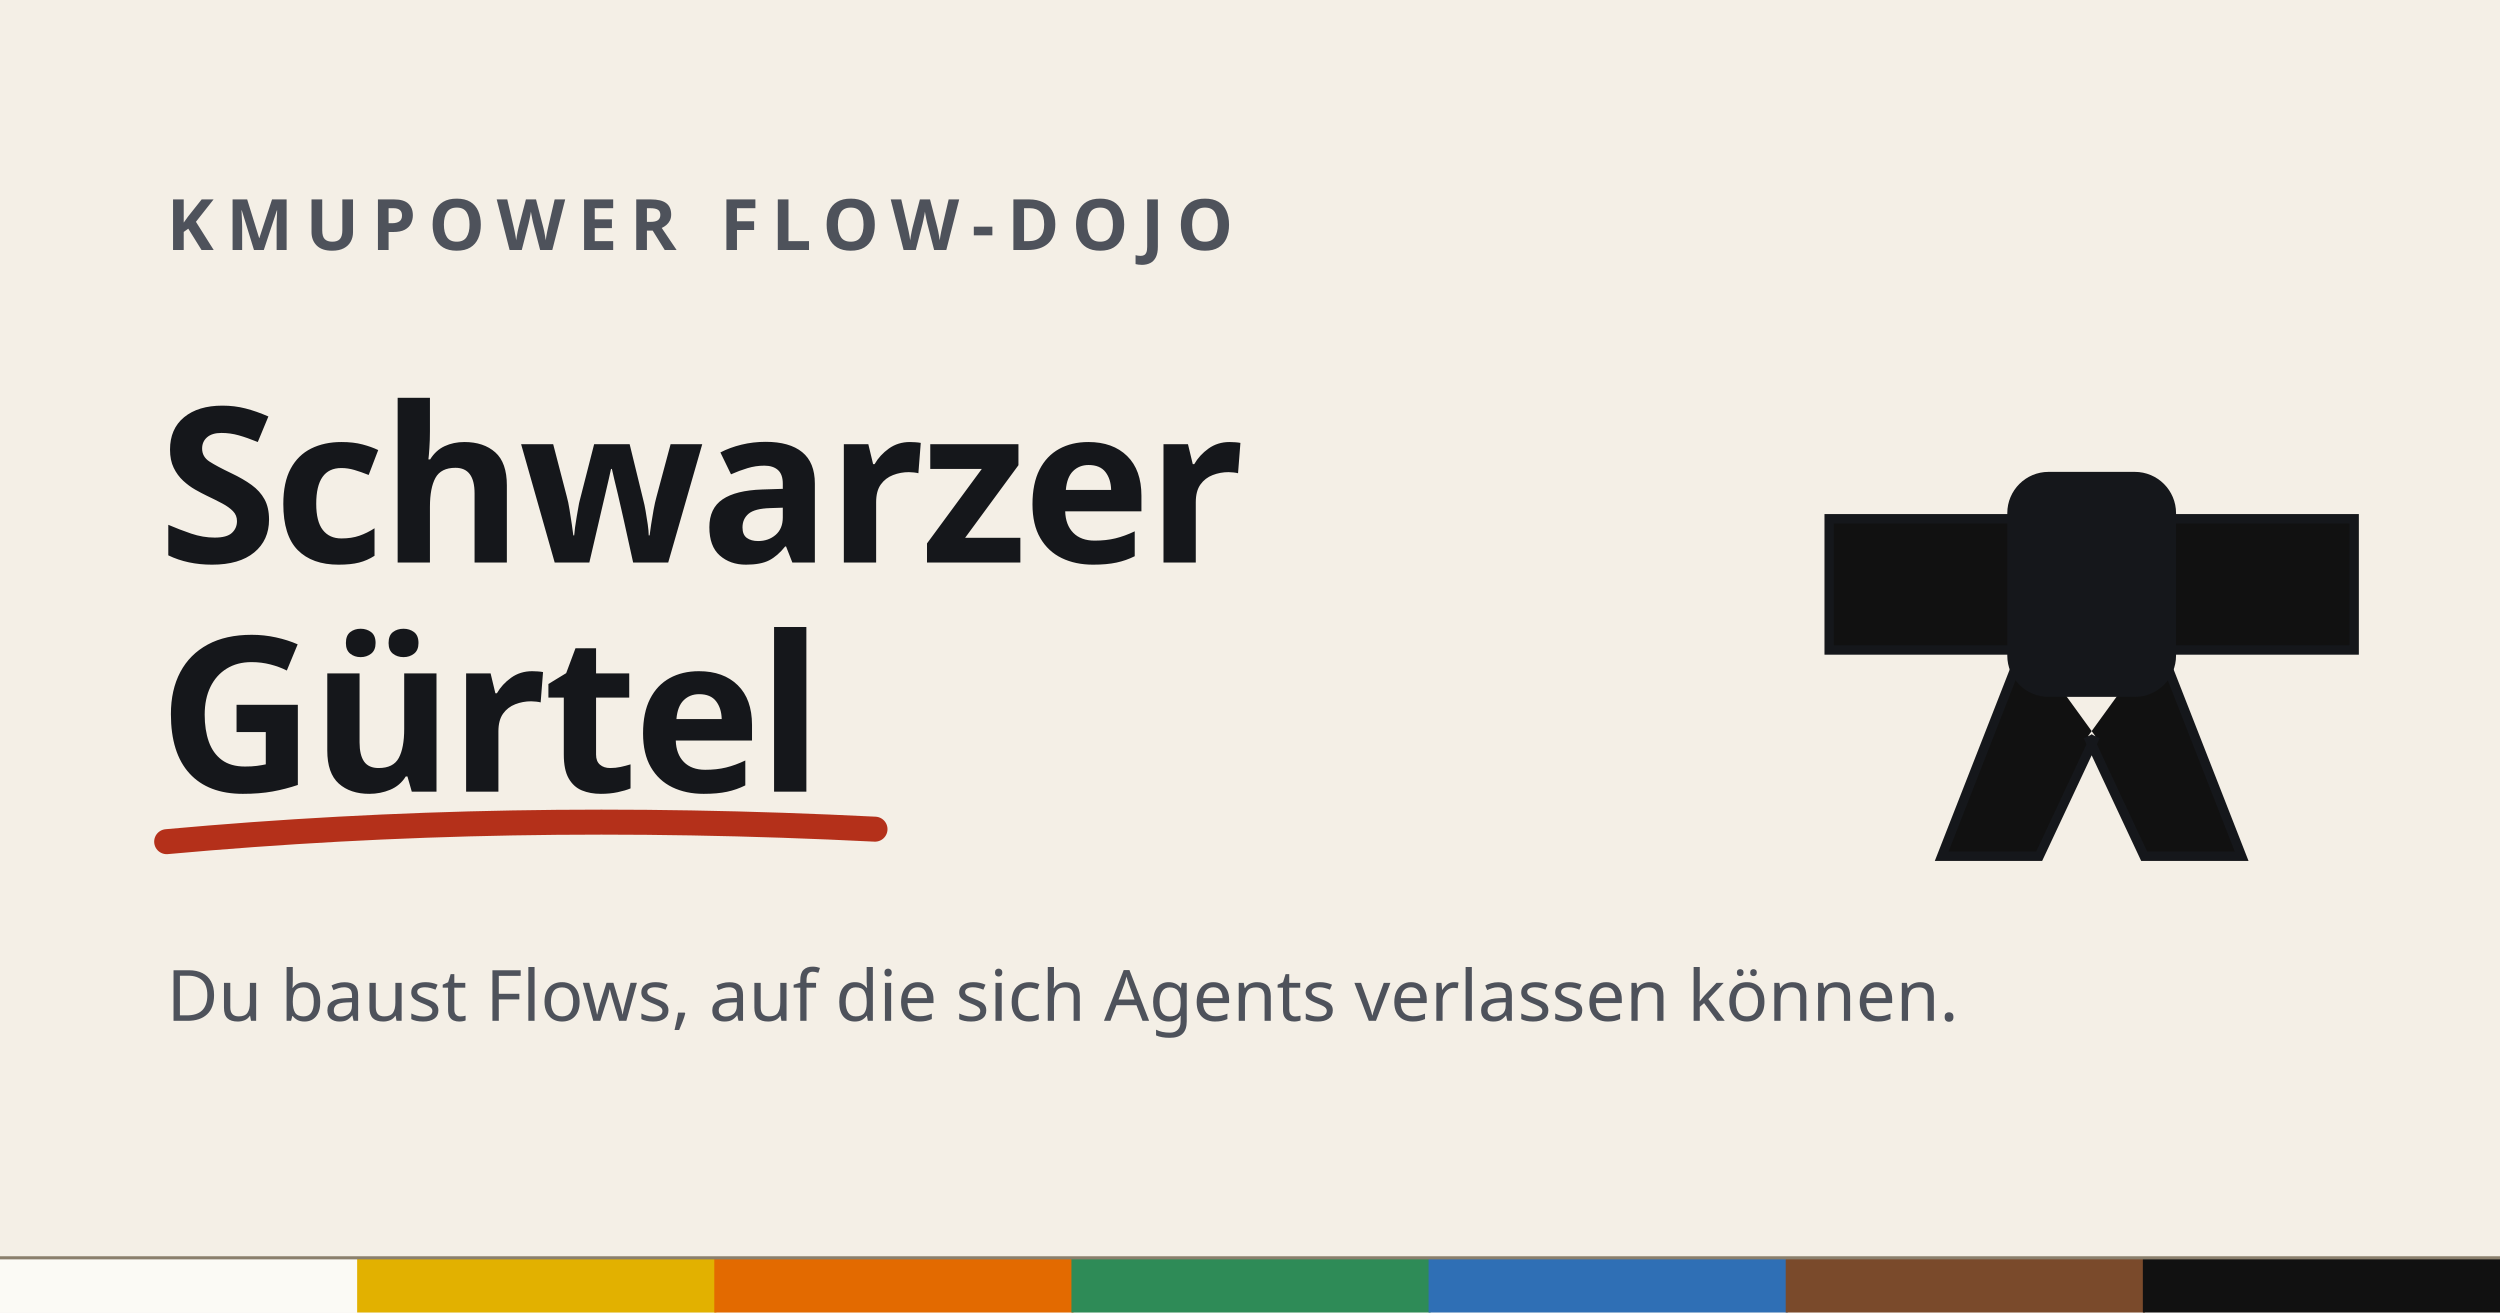
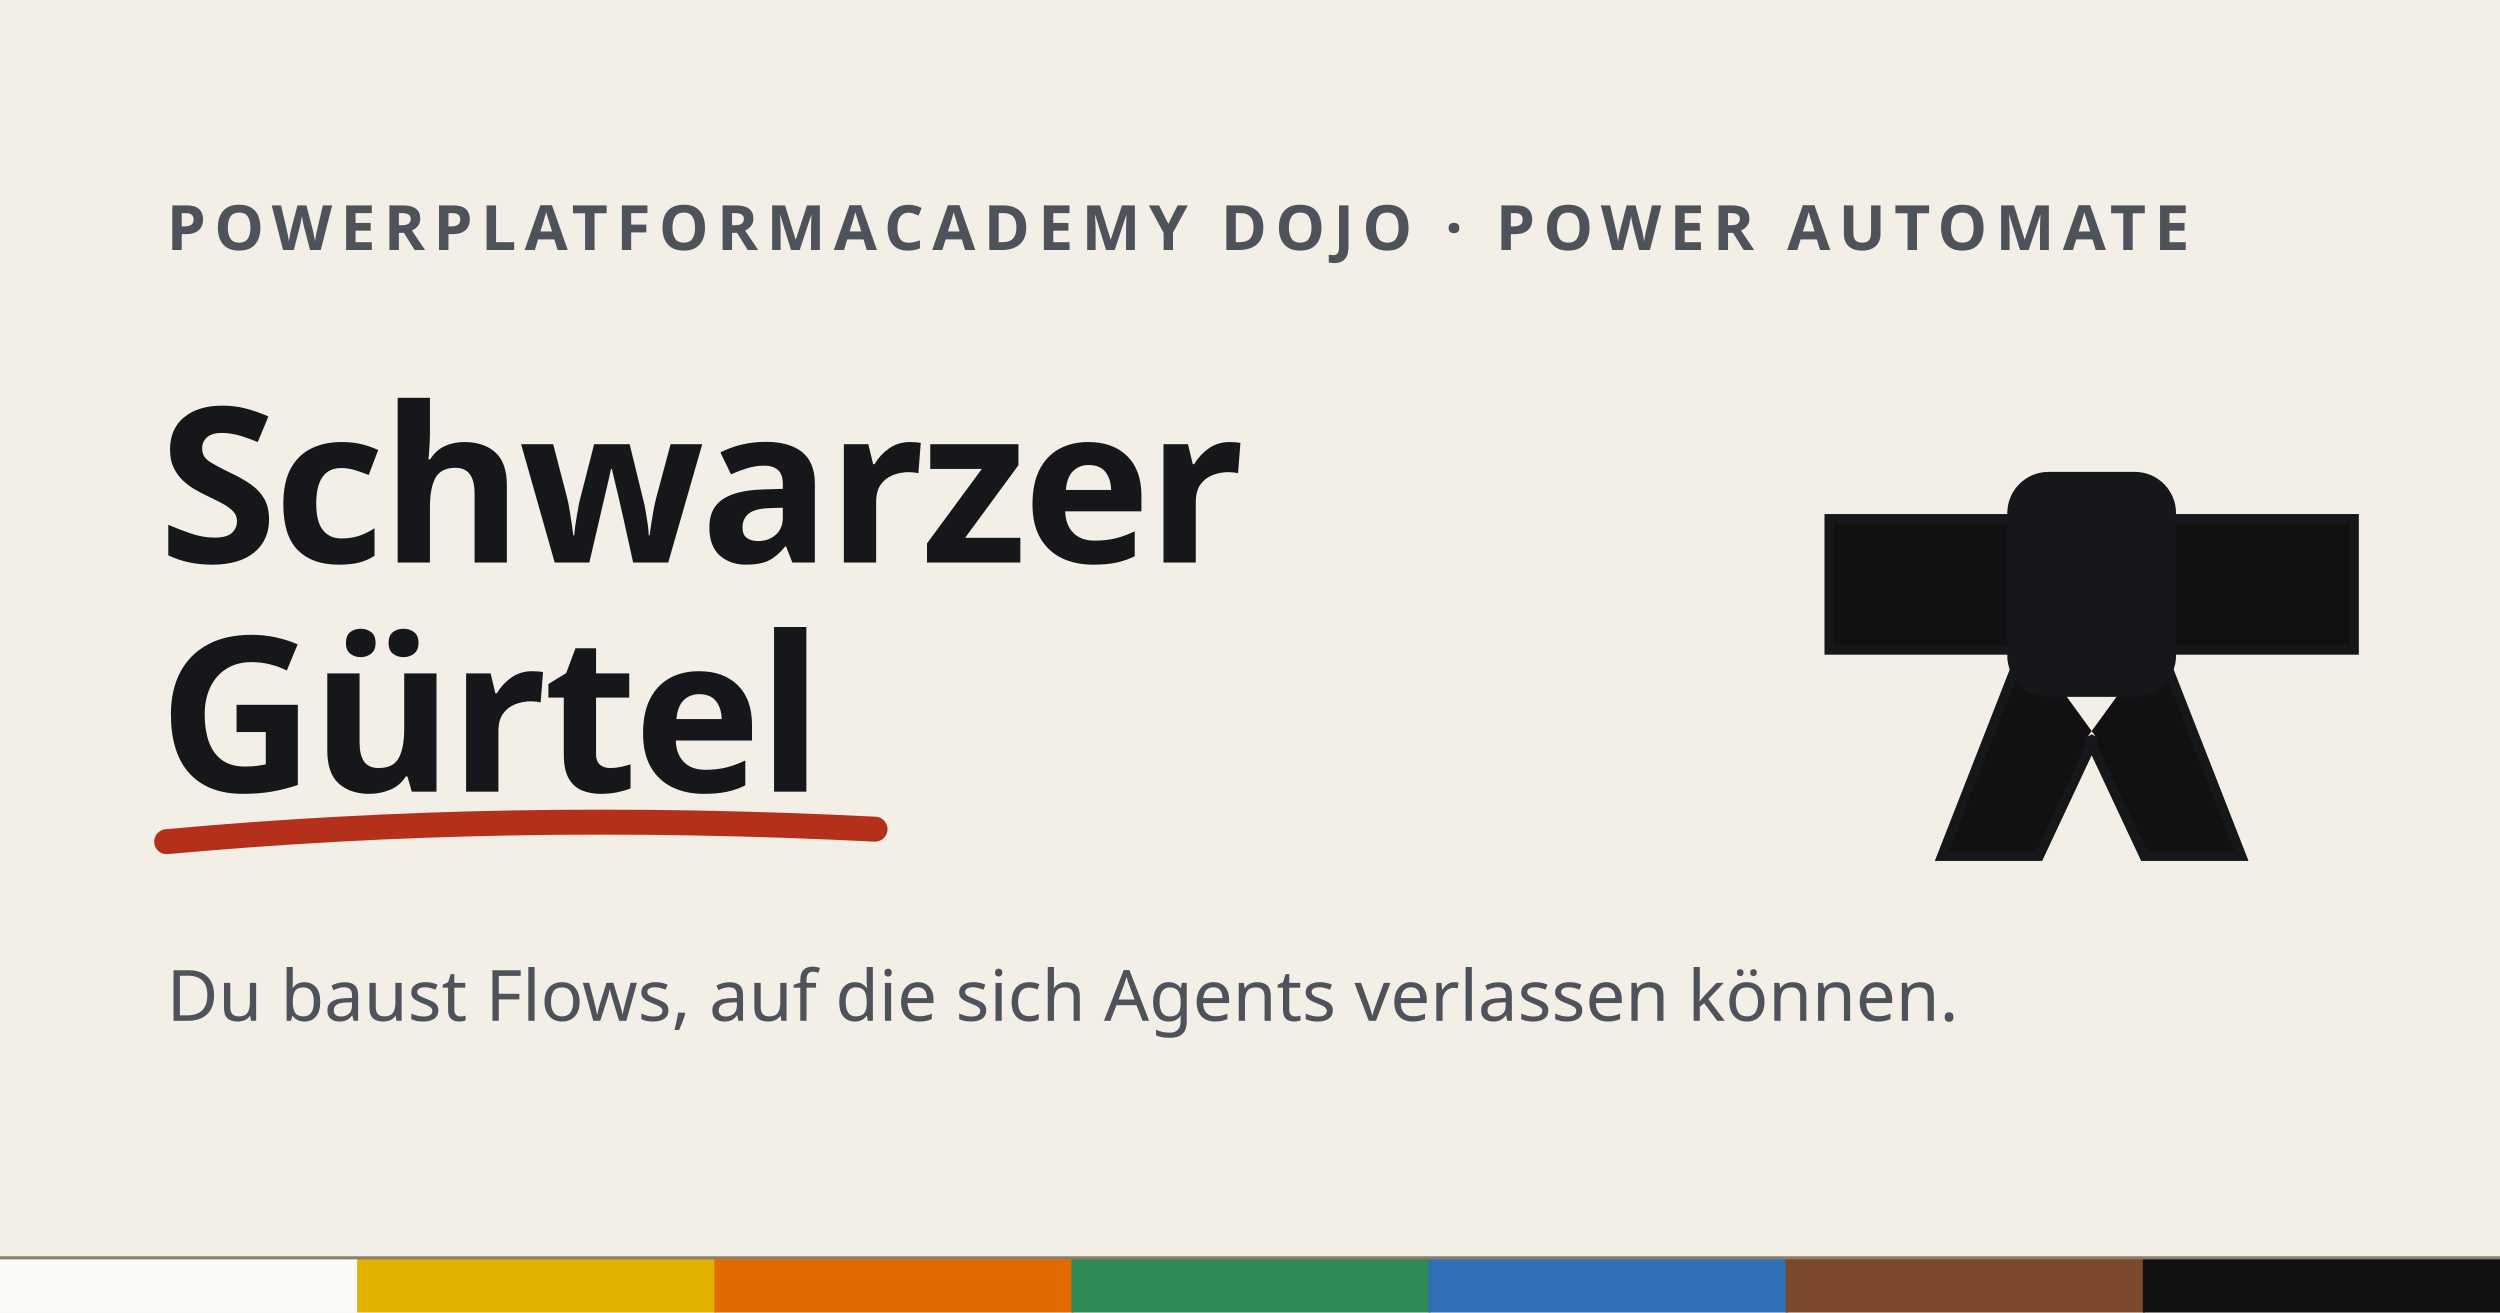
<svg xmlns="http://www.w3.org/2000/svg" width="1200" height="630" viewBox="0 0 1200 630">
  <rect width="1200" height="630" fill="#F4EFE6" />
  <rect x="0" y="604" width="172.429" height="26" fill="#FBFAF5" />
  <rect x="171.429" y="604" width="172.429" height="26" fill="#E2B100" />
  <rect x="342.857" y="604" width="172.429" height="26" fill="#E36A00" />
  <rect x="514.286" y="604" width="172.429" height="26" fill="#2E8B57" />
  <rect x="685.714" y="604" width="172.429" height="26" fill="#2F6FB5" />
  <rect x="857.143" y="604" width="172.429" height="26" fill="#7A4A2B" />
  <rect x="1028.571" y="604" width="172.429" height="26" fill="#111111" />
  <rect x="0" y="603" width="1200" height="1.5" fill="#8A7F6C" />
-   <text x="80" y="120" font-family="Bahnschrift, 'Arial Narrow', sans-serif" font-weight="600" font-size="34" letter-spacing="6" fill="#4E525B">KMUPOWER FLOW-DOJO</text>
+   <text x="80" y="120" font-family="Bahnschrift, 'Arial Narrow', sans-serif" font-weight="600" font-size="30" letter-spacing="4" fill="#4E525B">POWERPLATFORMACADEMY DOJO  ·  POWER AUTOMATE</text>
  <text x="76" y="270" font-family="Bahnschrift, 'Arial Narrow', sans-serif" font-weight="700" font-size="104" letter-spacing="-2" fill="#15171B">Schwarzer</text>
  <text x="76" y="380" font-family="Bahnschrift, 'Arial Narrow', sans-serif" font-weight="700" font-size="104" letter-spacing="-2" fill="#15171B">Gürtel</text>
  <path d="M80 404C190 394 300 392 420 398" fill="none" stroke="#B4301A" stroke-width="12" stroke-linecap="round" />
  <text x="80" y="490" font-family="'Segoe UI', system-ui, sans-serif" font-size="34" fill="#4E525B">Du baust Flows, auf die sich Agents verlassen können.</text>
  <g transform="translate(860 150) scale(9)">
    <path d="M2 11h28v7H2z" fill="#111111" stroke="#15171B" stroke-width=".5" />
    <path d="M12.5 17.5L8 29h5.2l3-6.4M19.5 17.5L24 29h-5.2l-3-6.4" fill="#111111" stroke="#15171B" stroke-width=".5" />
    <rect x="11.5" y="8.5" width="9" height="12" rx="2.2" fill="#15171B" />
  </g>
</svg>
